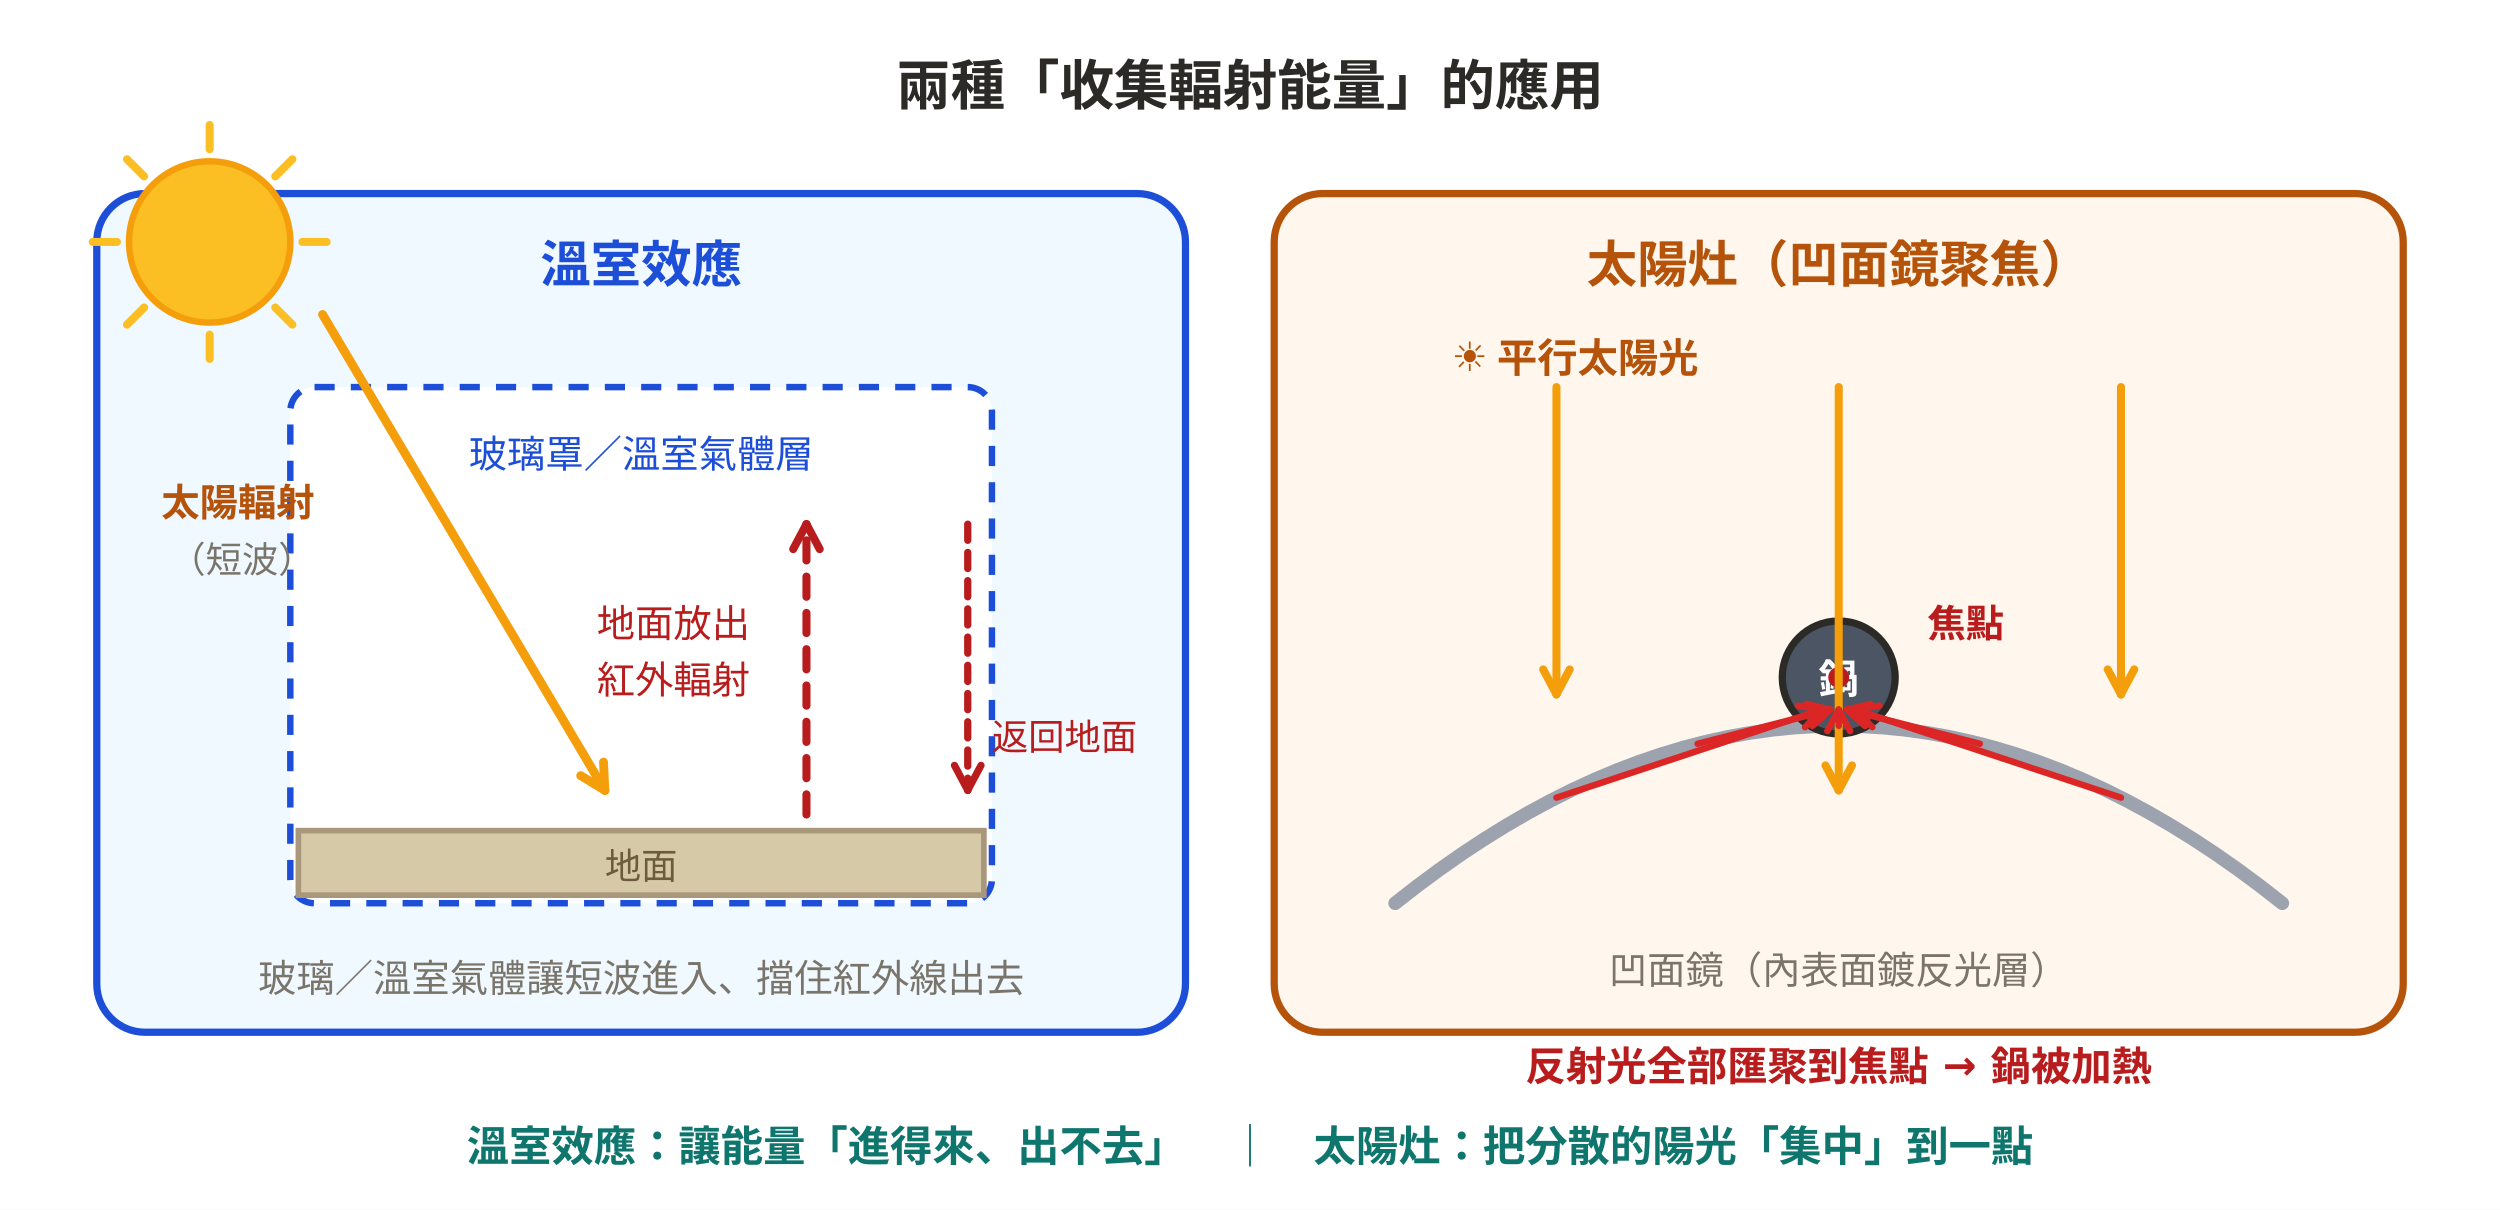
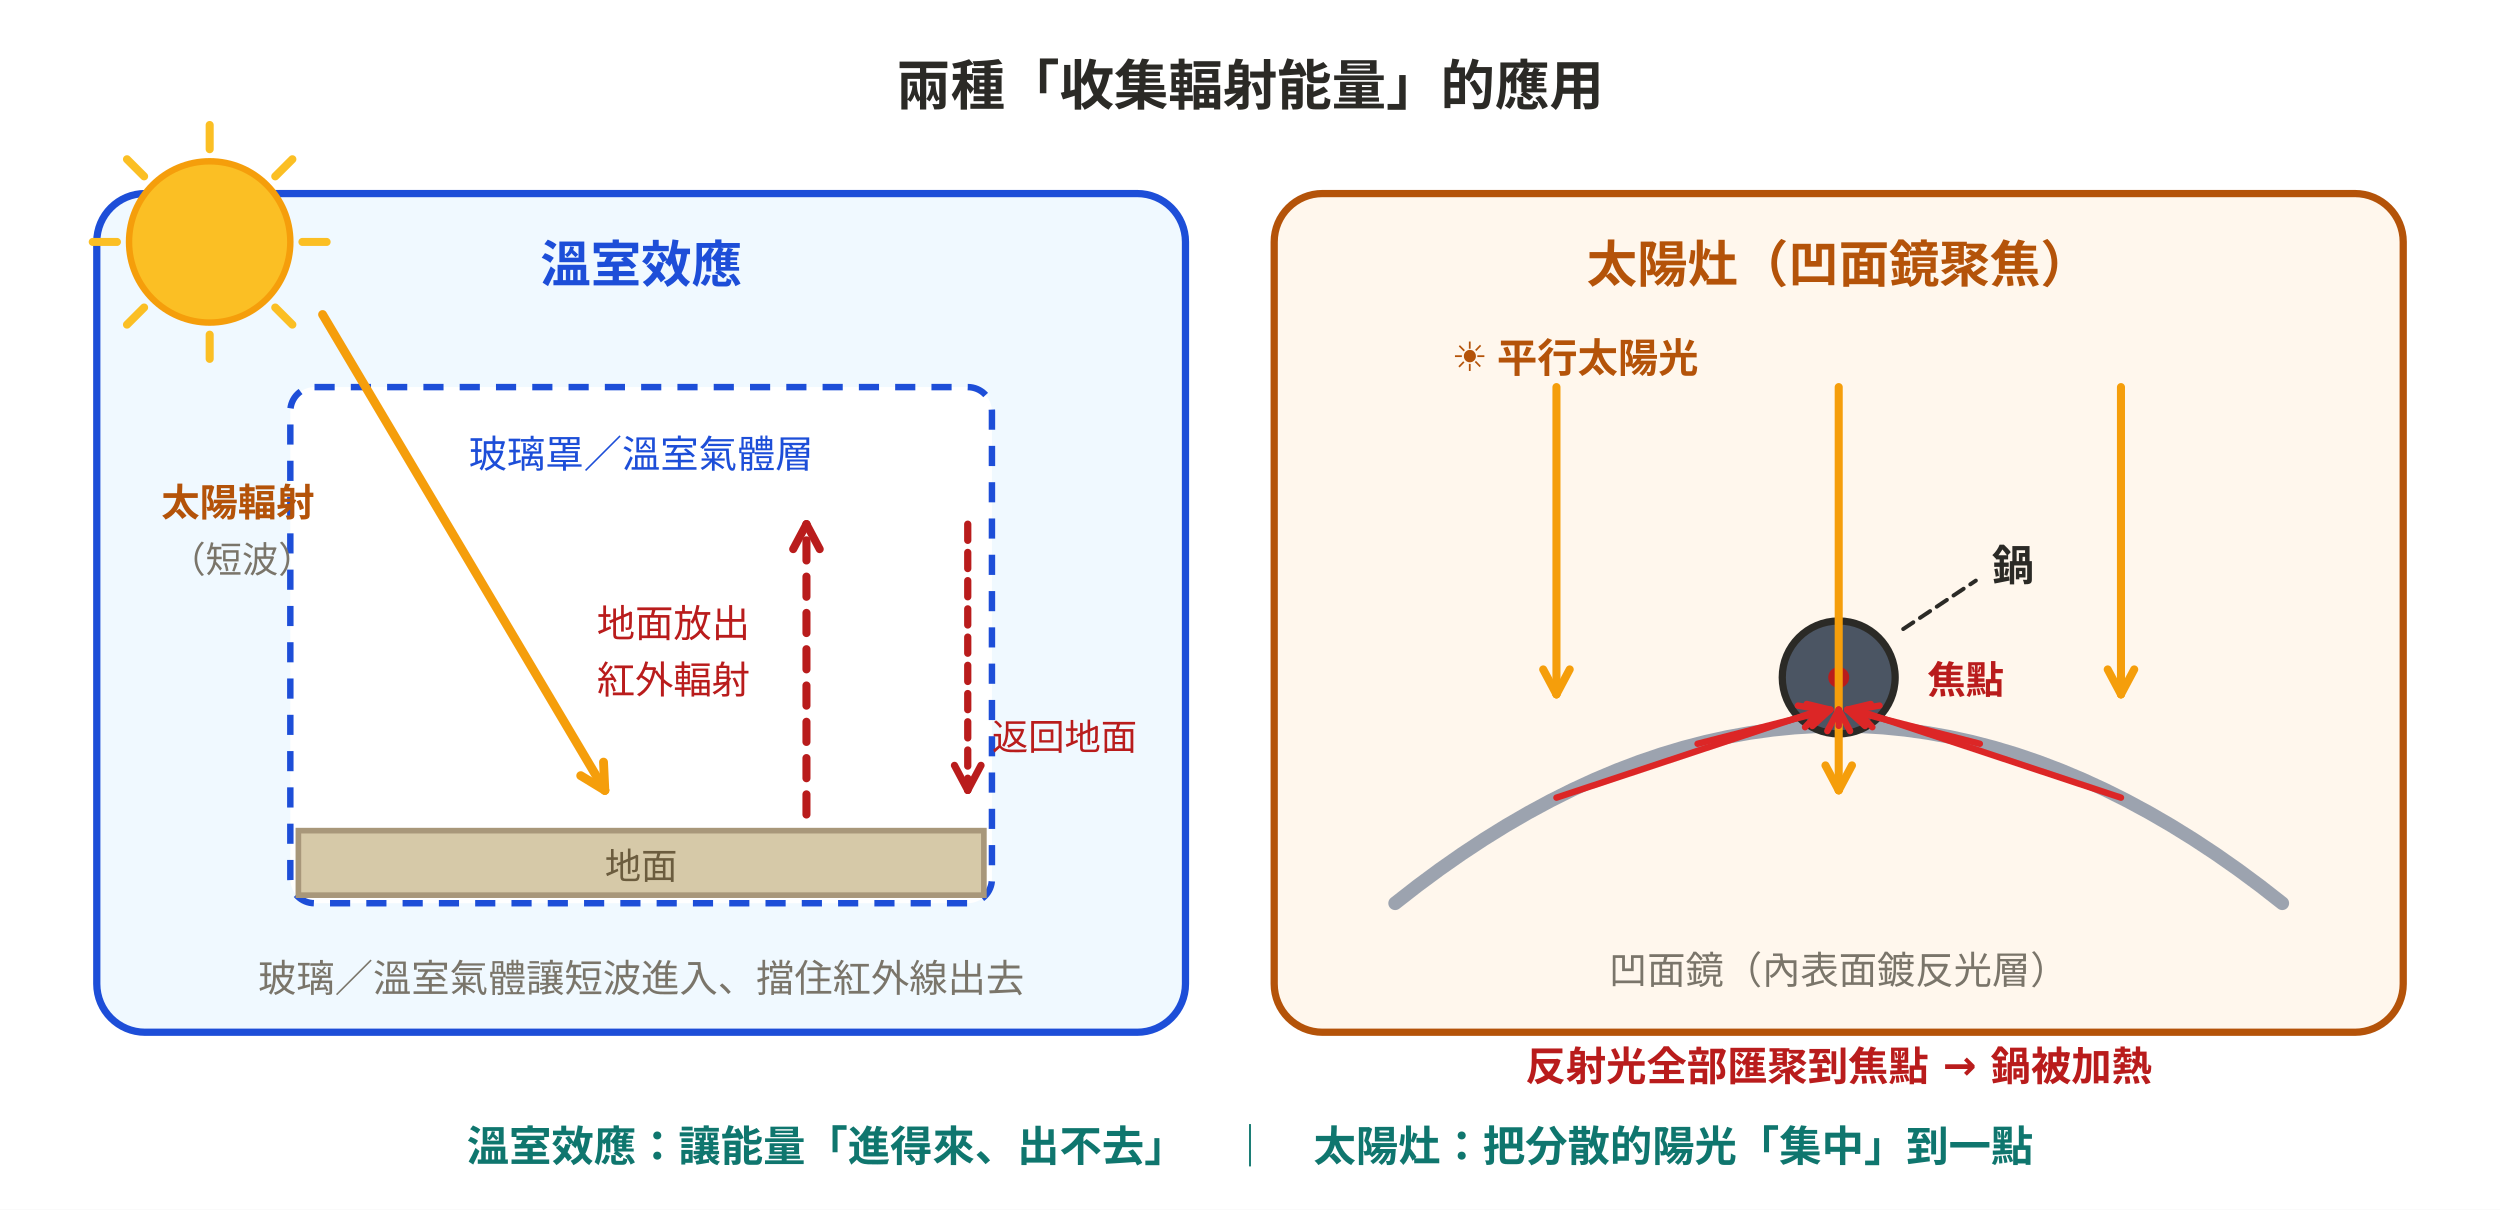
<svg xmlns="http://www.w3.org/2000/svg" viewBox="0 0 620 300" width="620" height="300" font-family="'Microsoft JhengHei','PingFang TC','Noto Sans TC',system-ui,sans-serif">
  <rect x="0" y="0" width="620" height="300" fill="#ffffff" />
  <text x="310" y="26" font-size="13.5" fill="#2b2a26" text-anchor="middle" font-weight="bold">兩種「收集輻射能量」的應用</text>
  <rect x="24" y="48" width="270" height="208" rx="12" fill="#f0f9ff" stroke="#1d4ed8" stroke-width="1.8" />
  <text x="159" y="70" font-size="12.5" fill="#1d4ed8" text-anchor="middle" font-weight="bold">溫室效應</text>
  <rect x="72" y="96" width="174" height="128" rx="6" fill="#ffffff" stroke="#1d4ed8" stroke-width="1.6" stroke-dasharray="5,4" />
  <text x="159" y="116" font-size="9.5" fill="#1d4ed8" text-anchor="middle" font-weight="normal">玻璃罩／溫室氣體層</text>
  <rect x="74" y="206" width="170" height="16" rx="0" fill="#d6c9a8" stroke="#a8977a" stroke-width="1.4" />
  <text x="159" y="218" font-size="9" fill="#6b5c3e" text-anchor="middle" font-weight="normal">地面</text>
  <line x1="75" y1="60" x2="81" y2="60" stroke="#fbbf24" stroke-width="2" stroke-linecap="round" />
  <line x1="68.263" y1="76.263" x2="72.506" y2="80.506" stroke="#fbbf24" stroke-width="2" stroke-linecap="round" />
  <line x1="52" y1="83" x2="52" y2="89" stroke="#fbbf24" stroke-width="2" stroke-linecap="round" />
  <line x1="35.736" y1="76.263" x2="31.494" y2="80.506" stroke="#fbbf24" stroke-width="2" stroke-linecap="round" />
  <line x1="29" y1="60" x2="23" y2="60" stroke="#fbbf24" stroke-width="2" stroke-linecap="round" />
  <line x1="35.736" y1="43.736" x2="31.494" y2="39.494" stroke="#fbbf24" stroke-width="2" stroke-linecap="round" />
  <line x1="52" y1="37" x2="52" y2="31" stroke="#fbbf24" stroke-width="2" stroke-linecap="round" />
  <line x1="68.263" y1="43.736" x2="72.506" y2="39.494" stroke="#fbbf24" stroke-width="2" stroke-linecap="round" />
  <circle cx="52" cy="60" r="20" fill="#fbbf24" stroke="#f59e0b" stroke-width="1.6" />
  <line x1="80" y1="78" x2="150" y2="196" stroke="#f59e0b" stroke-width="2.2" stroke-linecap="round" />
  <line x1="150" y1="196" x2="144.02" y2="192.361" stroke="#f59e0b" stroke-width="2.2" stroke-linecap="round" />
  <line x1="150" y1="196" x2="149.673" y2="189.008" stroke="#f59e0b" stroke-width="2.2" stroke-linecap="round" />
  <text x="78" y="128" font-size="9.5" fill="#b45309" text-anchor="end" font-weight="bold">太陽輻射</text>
  <text x="78" y="142" font-size="9" fill="#7a756a" text-anchor="end" font-weight="normal">（短波）</text>
  <line x1="200" y1="202" x2="200" y2="130" stroke="#b91c1c" stroke-width="2" stroke-linecap="round" stroke-dasharray="5,4" />
  <line x1="200" y1="130" x2="203.286" y2="136.181" stroke="#b91c1c" stroke-width="2" stroke-linecap="round" />
  <line x1="200" y1="130" x2="196.714" y2="136.181" stroke="#b91c1c" stroke-width="2" stroke-linecap="round" />
  <text x="186" y="158" font-size="9.5" fill="#b91c1c" text-anchor="end" font-weight="normal">地面放出</text>
  <text x="186" y="172" font-size="9.5" fill="#b91c1c" text-anchor="end" font-weight="normal">紅外輻射</text>
  <line x1="240" y1="130" x2="240" y2="196" stroke="#b91c1c" stroke-width="1.8" stroke-linecap="round" stroke-dasharray="4,3" />
  <line x1="240" y1="196" x2="236.714" y2="189.819" stroke="#b91c1c" stroke-width="1.8" stroke-linecap="round" />
  <line x1="240" y1="196" x2="243.286" y2="189.819" stroke="#b91c1c" stroke-width="1.8" stroke-linecap="round" />
  <text x="246" y="186" font-size="9" fill="#b91c1c" text-anchor="start" font-weight="normal">返回地面</text>
  <text x="159" y="246" font-size="9.5" fill="#7a756a" text-anchor="middle" font-weight="normal">玻璃／溫室氣體讓短波進入、擋住紅外線出去</text>
  <rect x="316" y="48" width="280" height="208" rx="12" fill="#fff7ed" stroke="#b45309" stroke-width="1.8" />
  <text x="456" y="70" font-size="12.5" fill="#b45309" text-anchor="middle" font-weight="bold">太陽灶（凹面鏡聚焦）</text>
  <polyline points="346,224 351.5,219.71 357,215.64 362.5,211.79 368,208.16 373.5,204.75 379,201.56 384.5,198.59 390,195.84 395.5,193.31 401,191 406.5,188.91 412,187.04 417.5,185.39 423,183.96 428.5,182.75 434,181.76 439.5,180.99 445,180.44 450.5,180.11 456,180 461.5,180.11 467,180.44 472.5,180.99 478,181.76 483.5,182.75 489,183.96 494.5,185.39 500,187.04 505.5,188.91 511,191 516.5,193.31 522,195.84 527.5,198.59 533,201.56 538.5,204.75 544,208.16 549.5,211.79 555,215.64 560.5,219.71 566,224" fill="none" stroke="#9ca3af" stroke-width="3.4" stroke-linejoin="round" stroke-linecap="round" />
  <text x="456" y="244" font-size="9.5" fill="#7a756a" text-anchor="middle" font-weight="normal">凹面鏡（內表面鍍反光層）</text>
  <circle cx="456" cy="168" r="14" fill="#4b5563" stroke="#2b2a26" stroke-width="1.8" />
-   <text x="456" y="172" font-size="10" fill="#ffffff" text-anchor="middle" font-weight="bold">鍋</text>
  <circle cx="456" cy="168" r="2.6" fill="#b91c1c" />
-   <text x="478" y="158" font-size="9.5" fill="#b91c1c" text-anchor="start" font-weight="bold">焦點</text>
+   <line x1="472" y1="156" x2="490" y2="144" stroke="#2b2a26" stroke-width="1" stroke-linecap="round" stroke-dasharray="3,2" />
+   <text x="494" y="144" font-size="10.5" fill="#2b2a26" text-anchor="start" font-weight="bold">鍋</text>
+   <text x="478" y="172" font-size="9.5" fill="#b91c1c" text-anchor="start" font-weight="bold">焦點</text>
  <line x1="386" y1="96" x2="386" y2="172.2" stroke="#f59e0b" stroke-width="2" stroke-linecap="round" />
  <line x1="386" y1="172.2" x2="382.714" y2="166.019" stroke="#f59e0b" stroke-width="2" stroke-linecap="round" />
  <line x1="386" y1="172.2" x2="389.286" y2="166.019" stroke="#f59e0b" stroke-width="2" stroke-linecap="round" />
  <line x1="456" y1="96" x2="456" y2="196" stroke="#f59e0b" stroke-width="2" stroke-linecap="round" />
  <line x1="456" y1="196" x2="452.714" y2="189.819" stroke="#f59e0b" stroke-width="2" stroke-linecap="round" />
  <line x1="456" y1="196" x2="459.286" y2="189.819" stroke="#f59e0b" stroke-width="2" stroke-linecap="round" />
  <line x1="526" y1="96" x2="526" y2="172.2" stroke="#f59e0b" stroke-width="2" stroke-linecap="round" />
  <line x1="526" y1="172.2" x2="522.714" y2="166.019" stroke="#f59e0b" stroke-width="2" stroke-linecap="round" />
  <line x1="526" y1="172.2" x2="529.286" y2="166.019" stroke="#f59e0b" stroke-width="2" stroke-linecap="round" />
  <text x="360" y="92" font-size="10" fill="#b45309" text-anchor="start" font-weight="bold">☀️ 平行太陽光</text>
  <line x1="386" y1="197.818" x2="451.8" y2="176" stroke="#dc2626" stroke-width="1.6" stroke-linecap="round" />
  <line x1="451.8" y1="176" x2="447.658" y2="180.341" stroke="#dc2626" stroke-width="1.6" stroke-linecap="round" />
  <line x1="451.8" y1="176" x2="445.885" y2="174.994" stroke="#dc2626" stroke-width="1.6" stroke-linecap="round" />
  <line x1="421" y1="184.455" x2="453.9" y2="176" stroke="#dc2626" stroke-width="1.6" stroke-linecap="round" />
  <line x1="453.9" y1="176" x2="449.47" y2="180.047" stroke="#dc2626" stroke-width="1.6" stroke-linecap="round" />
  <line x1="453.9" y1="176" x2="448.068" y2="174.59" stroke="#dc2626" stroke-width="1.6" stroke-linecap="round" />
  <line x1="456" y1="180" x2="456" y2="176" stroke="#dc2626" stroke-width="1.6" stroke-linecap="round" />
  <line x1="456" y1="176" x2="458.817" y2="181.298" stroke="#dc2626" stroke-width="1.6" stroke-linecap="round" />
  <line x1="456" y1="176" x2="453.183" y2="181.298" stroke="#dc2626" stroke-width="1.6" stroke-linecap="round" />
  <line x1="491" y1="184.455" x2="458.1" y2="176" stroke="#dc2626" stroke-width="1.6" stroke-linecap="round" />
  <line x1="458.1" y1="176" x2="463.932" y2="174.59" stroke="#dc2626" stroke-width="1.6" stroke-linecap="round" />
  <line x1="458.1" y1="176" x2="462.53" y2="180.047" stroke="#dc2626" stroke-width="1.6" stroke-linecap="round" />
  <line x1="526" y1="197.818" x2="460.2" y2="176" stroke="#dc2626" stroke-width="1.6" stroke-linecap="round" />
  <line x1="460.2" y1="176" x2="466.115" y2="174.994" stroke="#dc2626" stroke-width="1.6" stroke-linecap="round" />
  <line x1="460.2" y1="176" x2="464.342" y2="180.341" stroke="#dc2626" stroke-width="1.6" stroke-linecap="round" />
  <text x="456" y="268" font-size="10" fill="#b91c1c" text-anchor="middle" font-weight="bold">反射光全部匯聚到焦點 → 鍋被加熱</text>
  <text x="310" y="288" font-size="10.5" fill="#0f766e" text-anchor="middle" font-weight="bold">溫室效應：讓能量「進得來、出不去」　｜　太陽灶：把分散的陽光「集中」到一點</text>
</svg>
